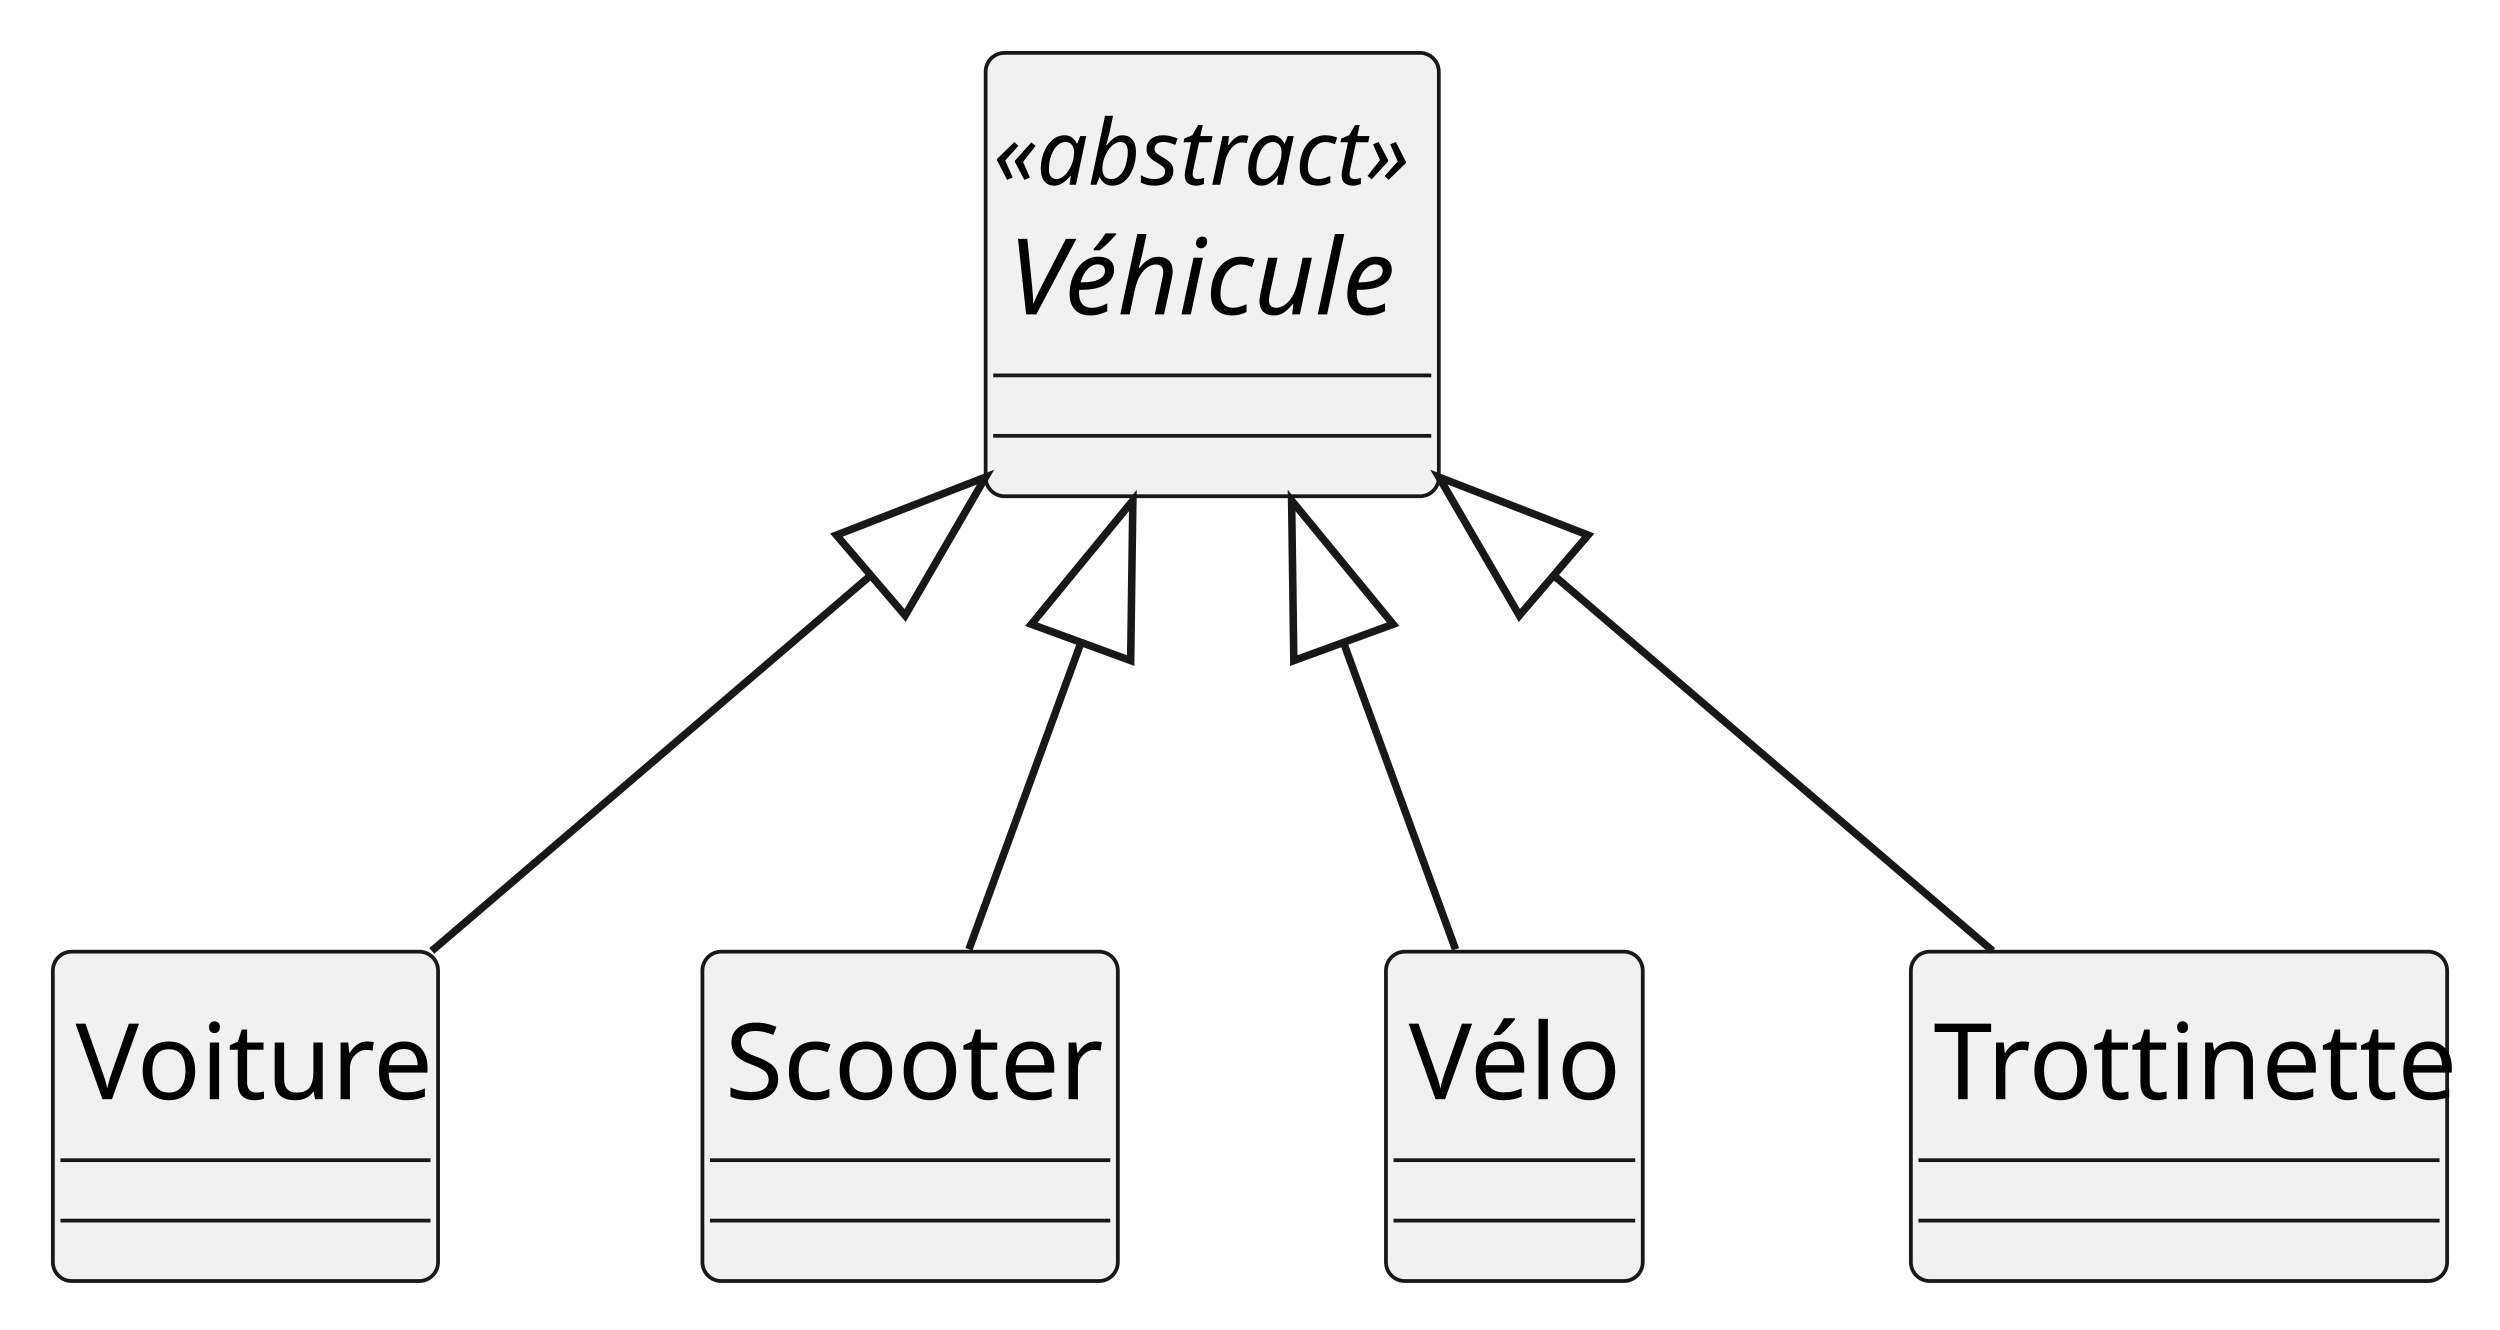
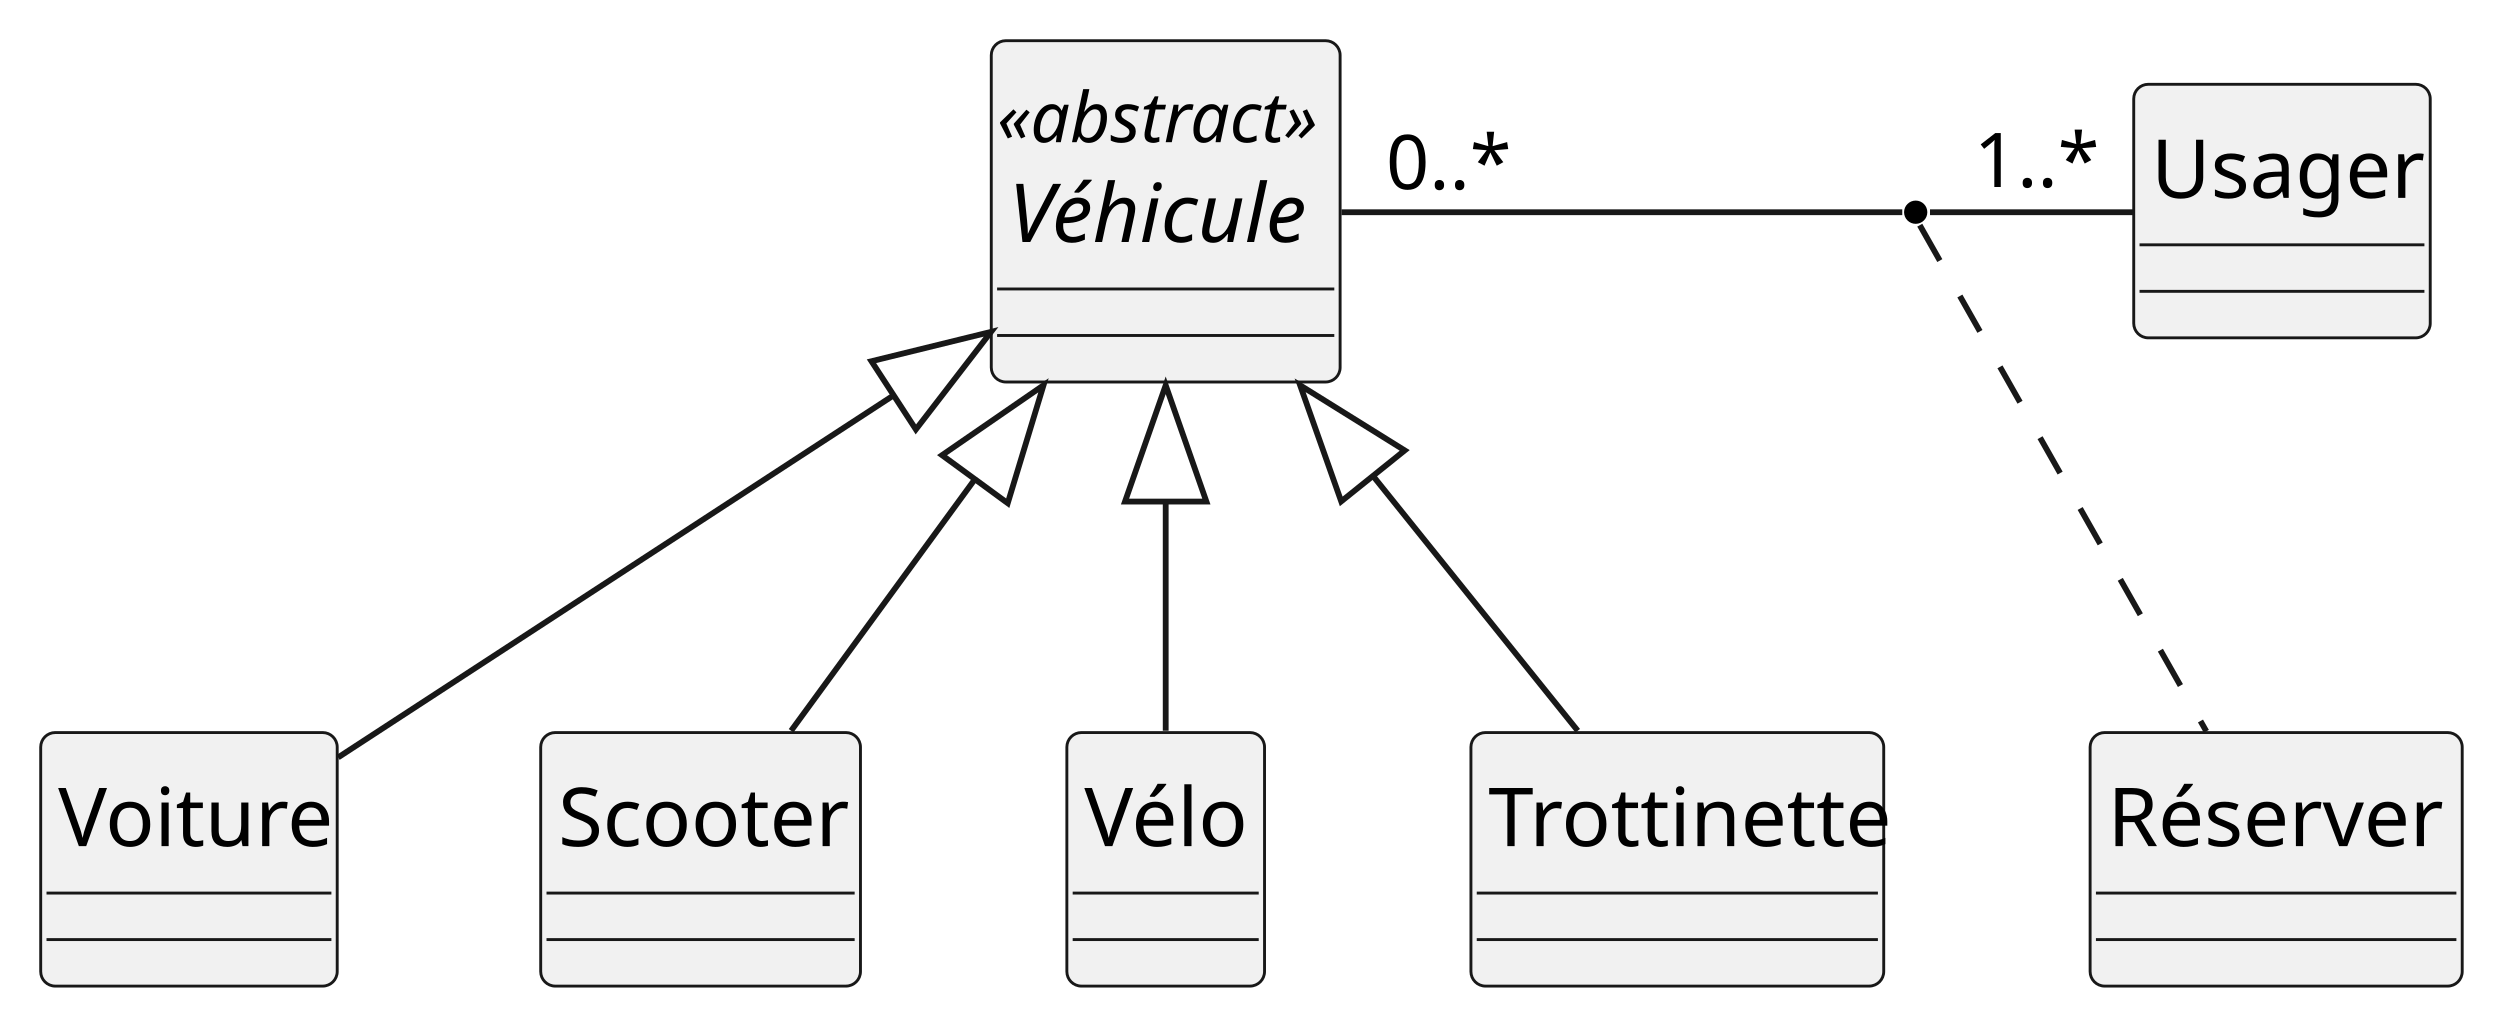
- <svg xmlns="http://www.w3.org/2000/svg" contentStyleType="text/css" height="176px" preserveAspectRatio="none" style="width:331px;height:176px;background:#FFFFFF;" version="1.1" viewBox="0 0 331 176" width="331px" zoomAndPan="magnify">
+ <svg xmlns="http://www.w3.org/2000/svg" contentStyleType="text/css" height="176px" preserveAspectRatio="none" style="width:430px;height:176px;background:#FFFFFF;" version="1.1" viewBox="0 0 430 176" width="430px" zoomAndPan="magnify">
  <defs />
  <g>
    <g id="elem_Véhicule">
-       <rect codeLine="3" fill="#F1F1F1" height="58.703" id="Véhicule" rx="2.5" ry="2.5" style="stroke:#181818;stroke-width:0.5;" width="60" x="130.5" y="7" />
-       <text fill="#000000" font-family="sans-serif" font-size="12" font-style="italic" lengthAdjust="spacing" textLength="58" x="131.5" y="24.457">«abstract»</text>
-       <text fill="#000000" font-family="sans-serif" font-size="14" font-style="italic" lengthAdjust="spacing" textLength="54" x="133.5" y="41.627">Véhicule</text>
-       <line style="stroke:#181818;stroke-width:0.5;" x1="131.5" x2="189.5" y1="49.703" y2="49.703" />
-       <line style="stroke:#181818;stroke-width:0.5;" x1="131.5" x2="189.5" y1="57.703" y2="57.703" />
+       <rect codeLine="3" fill="#F1F1F1" height="58.703" id="Véhicule" rx="2.5" ry="2.5" style="stroke:#181818;stroke-width:0.5;" width="60" x="170.5" y="7" />
+       <text fill="#000000" font-family="sans-serif" font-size="12" font-style="italic" lengthAdjust="spacing" textLength="58" x="171.5" y="24.457">«abstract»</text>
+       <text fill="#000000" font-family="sans-serif" font-size="14" font-style="italic" lengthAdjust="spacing" textLength="54" x="173.5" y="41.627">Véhicule</text>
+       <line style="stroke:#181818;stroke-width:0.5;" x1="171.5" x2="229.5" y1="49.703" y2="49.703" />
+       <line style="stroke:#181818;stroke-width:0.5;" x1="171.5" x2="229.5" y1="57.703" y2="57.703" />
    </g>
    <g id="elem_Voiture">
      <rect codeLine="6" fill="#F1F1F1" height="43.609" id="Voiture" rx="2.5" ry="2.5" style="stroke:#181818;stroke-width:0.5;" width="51" x="7" y="126" />
      <text fill="#000000" font-family="sans-serif" font-size="14" lengthAdjust="spacing" textLength="45" x="10" y="145.533">Voiture</text>
      <line style="stroke:#181818;stroke-width:0.5;" x1="8" x2="57" y1="153.609" y2="153.609" />
      <line style="stroke:#181818;stroke-width:0.5;" x1="8" x2="57" y1="161.609" y2="161.609" />
    </g>
    <g id="elem_Scooter">
      <rect codeLine="9" fill="#F1F1F1" height="43.609" id="Scooter" rx="2.5" ry="2.5" style="stroke:#181818;stroke-width:0.5;" width="55" x="93" y="126" />
      <text fill="#000000" font-family="sans-serif" font-size="14" lengthAdjust="spacing" textLength="49" x="96" y="145.533">Scooter</text>
      <line style="stroke:#181818;stroke-width:0.5;" x1="94" x2="147" y1="153.609" y2="153.609" />
      <line style="stroke:#181818;stroke-width:0.5;" x1="94" x2="147" y1="161.609" y2="161.609" />
    </g>
    <g id="elem_Vélo">
      <rect codeLine="12" fill="#F1F1F1" height="43.609" id="Vélo" rx="2.5" ry="2.5" style="stroke:#181818;stroke-width:0.5;" width="34" x="183.5" y="126" />
      <text fill="#000000" font-family="sans-serif" font-size="14" lengthAdjust="spacing" textLength="28" x="186.5" y="145.533">Vélo</text>
      <line style="stroke:#181818;stroke-width:0.5;" x1="184.5" x2="216.5" y1="153.609" y2="153.609" />
      <line style="stroke:#181818;stroke-width:0.5;" x1="184.5" x2="216.5" y1="161.609" y2="161.609" />
    </g>
    <g id="elem_Trottinette">
      <rect codeLine="15" fill="#F1F1F1" height="43.609" id="Trottinette" rx="2.5" ry="2.5" style="stroke:#181818;stroke-width:0.5;" width="71" x="253" y="126" />
      <text fill="#000000" font-family="sans-serif" font-size="14" lengthAdjust="spacing" textLength="65" x="256" y="145.533">Trottinette</text>
      <line style="stroke:#181818;stroke-width:0.5;" x1="254" x2="323" y1="153.609" y2="153.609" />
      <line style="stroke:#181818;stroke-width:0.5;" x1="254" x2="323" y1="161.609" y2="161.609" />
    </g>
+     <g id="elem_Usager">
+       <rect codeLine="18" fill="#F1F1F1" height="43.609" id="Usager" rx="2.5" ry="2.5" style="stroke:#181818;stroke-width:0.5;" width="51" x="367" y="14.5" />
+       <text fill="#000000" font-family="sans-serif" font-size="14" lengthAdjust="spacing" textLength="45" x="370" y="34.033">Usager</text>
+       <line style="stroke:#181818;stroke-width:0.5;" x1="368" x2="417" y1="42.109" y2="42.109" />
+       <line style="stroke:#181818;stroke-width:0.5;" x1="368" x2="417" y1="50.109" y2="50.109" />
+     </g>
+     <g id="elem_Réserver">
+       <rect codeLine="22" fill="#F1F1F1" height="43.609" id="Réserver" rx="2.5" ry="2.5" style="stroke:#181818;stroke-width:0.5;" width="64" x="359.5" y="126" />
+       <text fill="#000000" font-family="sans-serif" font-size="14" lengthAdjust="spacing" textLength="58" x="362.5" y="145.533">Réserver</text>
+       <line style="stroke:#181818;stroke-width:0.5;" x1="360.5" x2="422.5" y1="153.609" y2="153.609" />
+       <line style="stroke:#181818;stroke-width:0.5;" x1="360.5" x2="422.5" y1="161.609" y2="161.609" />
+     </g>
+     <ellipse cx="329.5" cy="36.5" fill="#000000" rx="2" ry="2" style="stroke:none;stroke-width:1.0;" />
    <g id="link_Véhicule_Voiture">
-       <path codeLine="19" d="M115.2,76.25 C95.67,92.96 73.6,111.84 57.17,125.9 " fill="none" id="Véhicule-backto-Voiture" style="stroke:#181818;stroke-width:1.0;" />
-       <polygon fill="none" points="110.74,70.85,130.49,63.17,119.84,81.49,110.74,70.85" style="stroke:#181818;stroke-width:1.0;" />
+       <path codeLine="24" d="M153.42,68.18 C122.56,88.3 83.4,113.82 58.15,130.28 " fill="none" id="Véhicule-backto-Voiture" style="stroke:#181818;stroke-width:1.0;" />
+       <polygon fill="none" points="149.89,62.13,170.46,57.08,157.53,73.86,149.89,62.13" style="stroke:#181818;stroke-width:1.0;" />
    </g>
    <g id="link_Véhicule_Scooter">
-       <path codeLine="20" d="M143.01,85.38 C137.86,99.47 132.49,114.18 128.29,125.69 " fill="none" id="Véhicule-backto-Scooter" style="stroke:#181818;stroke-width:1.0;" />
-       <polygon fill="none" points="136.55,82.65,149.99,66.27,149.7,87.46,136.55,82.65" style="stroke:#181818;stroke-width:1.0;" />
+       <path codeLine="25" d="M167.64,82.48 C156.72,97.43 145.06,113.38 136.07,125.69 " fill="none" id="Véhicule-backto-Scooter" style="stroke:#181818;stroke-width:1.0;" />
+       <polygon fill="none" points="162.03,78.29,179.48,66.27,173.33,86.55,162.03,78.29" style="stroke:#181818;stroke-width:1.0;" />
    </g>
    <g id="link_Véhicule_Vélo">
-       <path codeLine="21" d="M177.99,85.38 C183.14,99.47 188.51,114.18 192.71,125.69 " fill="none" id="Véhicule-backto-Vélo" style="stroke:#181818;stroke-width:1.0;" />
-       <polygon fill="none" points="171.3,87.46,171.01,66.27,184.45,82.65,171.3,87.46" style="stroke:#181818;stroke-width:1.0;" />
+       <path codeLine="26" d="M200.5,86.35 C200.5,100.15 200.5,114.44 200.5,125.69 " fill="none" id="Véhicule-backto-Vélo" style="stroke:#181818;stroke-width:1.0;" />
+       <polygon fill="none" points="193.5,86.27,200.5,66.27,207.5,86.27,193.5,86.27" style="stroke:#181818;stroke-width:1.0;" />
    </g>
    <g id="link_Véhicule_Trottinette">
-       <path codeLine="22" d="M205.8,76.25 C225.33,92.96 247.4,111.84 263.83,125.9 " fill="none" id="Véhicule-backto-Trottinette" style="stroke:#181818;stroke-width:1.0;" />
-       <polygon fill="none" points="201.16,81.49,190.51,63.17,210.26,70.85,201.16,81.49" style="stroke:#181818;stroke-width:1.0;" />
+       <path codeLine="27" d="M236.26,81.99 C248.38,97.08 261.38,113.25 271.37,125.69 " fill="none" id="Véhicule-backto-Trottinette" style="stroke:#181818;stroke-width:1.0;" />
+       <polygon fill="none" points="230.69,86.24,223.62,66.27,241.61,77.47,230.69,86.24" style="stroke:#181818;stroke-width:1.0;" />
+     </g>
+     <g id="link_Véhicule_apoint14">
+       <path d="M230.73,36.5 C262.88,36.5 295.03,36.5 327.19,36.5 " fill="none" id="Véhicule-apoint14" style="stroke:#181818;stroke-width:1.0;" />
+       <text fill="#000000" font-family="sans-serif" font-size="13" lengthAdjust="spacing" textLength="20" x="238.399" y="32.532">0..*</text>
+     </g>
+     <g id="link_apoint14_Usager">
+       <path d="M331.96,36.5 C343.63,36.5 355.29,36.5 366.96,36.5 " fill="none" id="apoint14-Usager" style="stroke:#181818;stroke-width:1.0;" />
+       <text fill="#000000" font-family="sans-serif" font-size="13" lengthAdjust="spacing" textLength="20" x="339.524" y="32.163">1..*</text>
+     </g>
+     <g id="link_apoint14_Réserver">
+       <path d="M330.2,38.73 C334.96,47.14 363.03,96.72 379.49,125.79 " fill="none" id="apoint14-Réserver" style="stroke:#181818;stroke-width:1.0;stroke-dasharray:7.0,7.0;" />
    </g>
  </g>
</svg>
